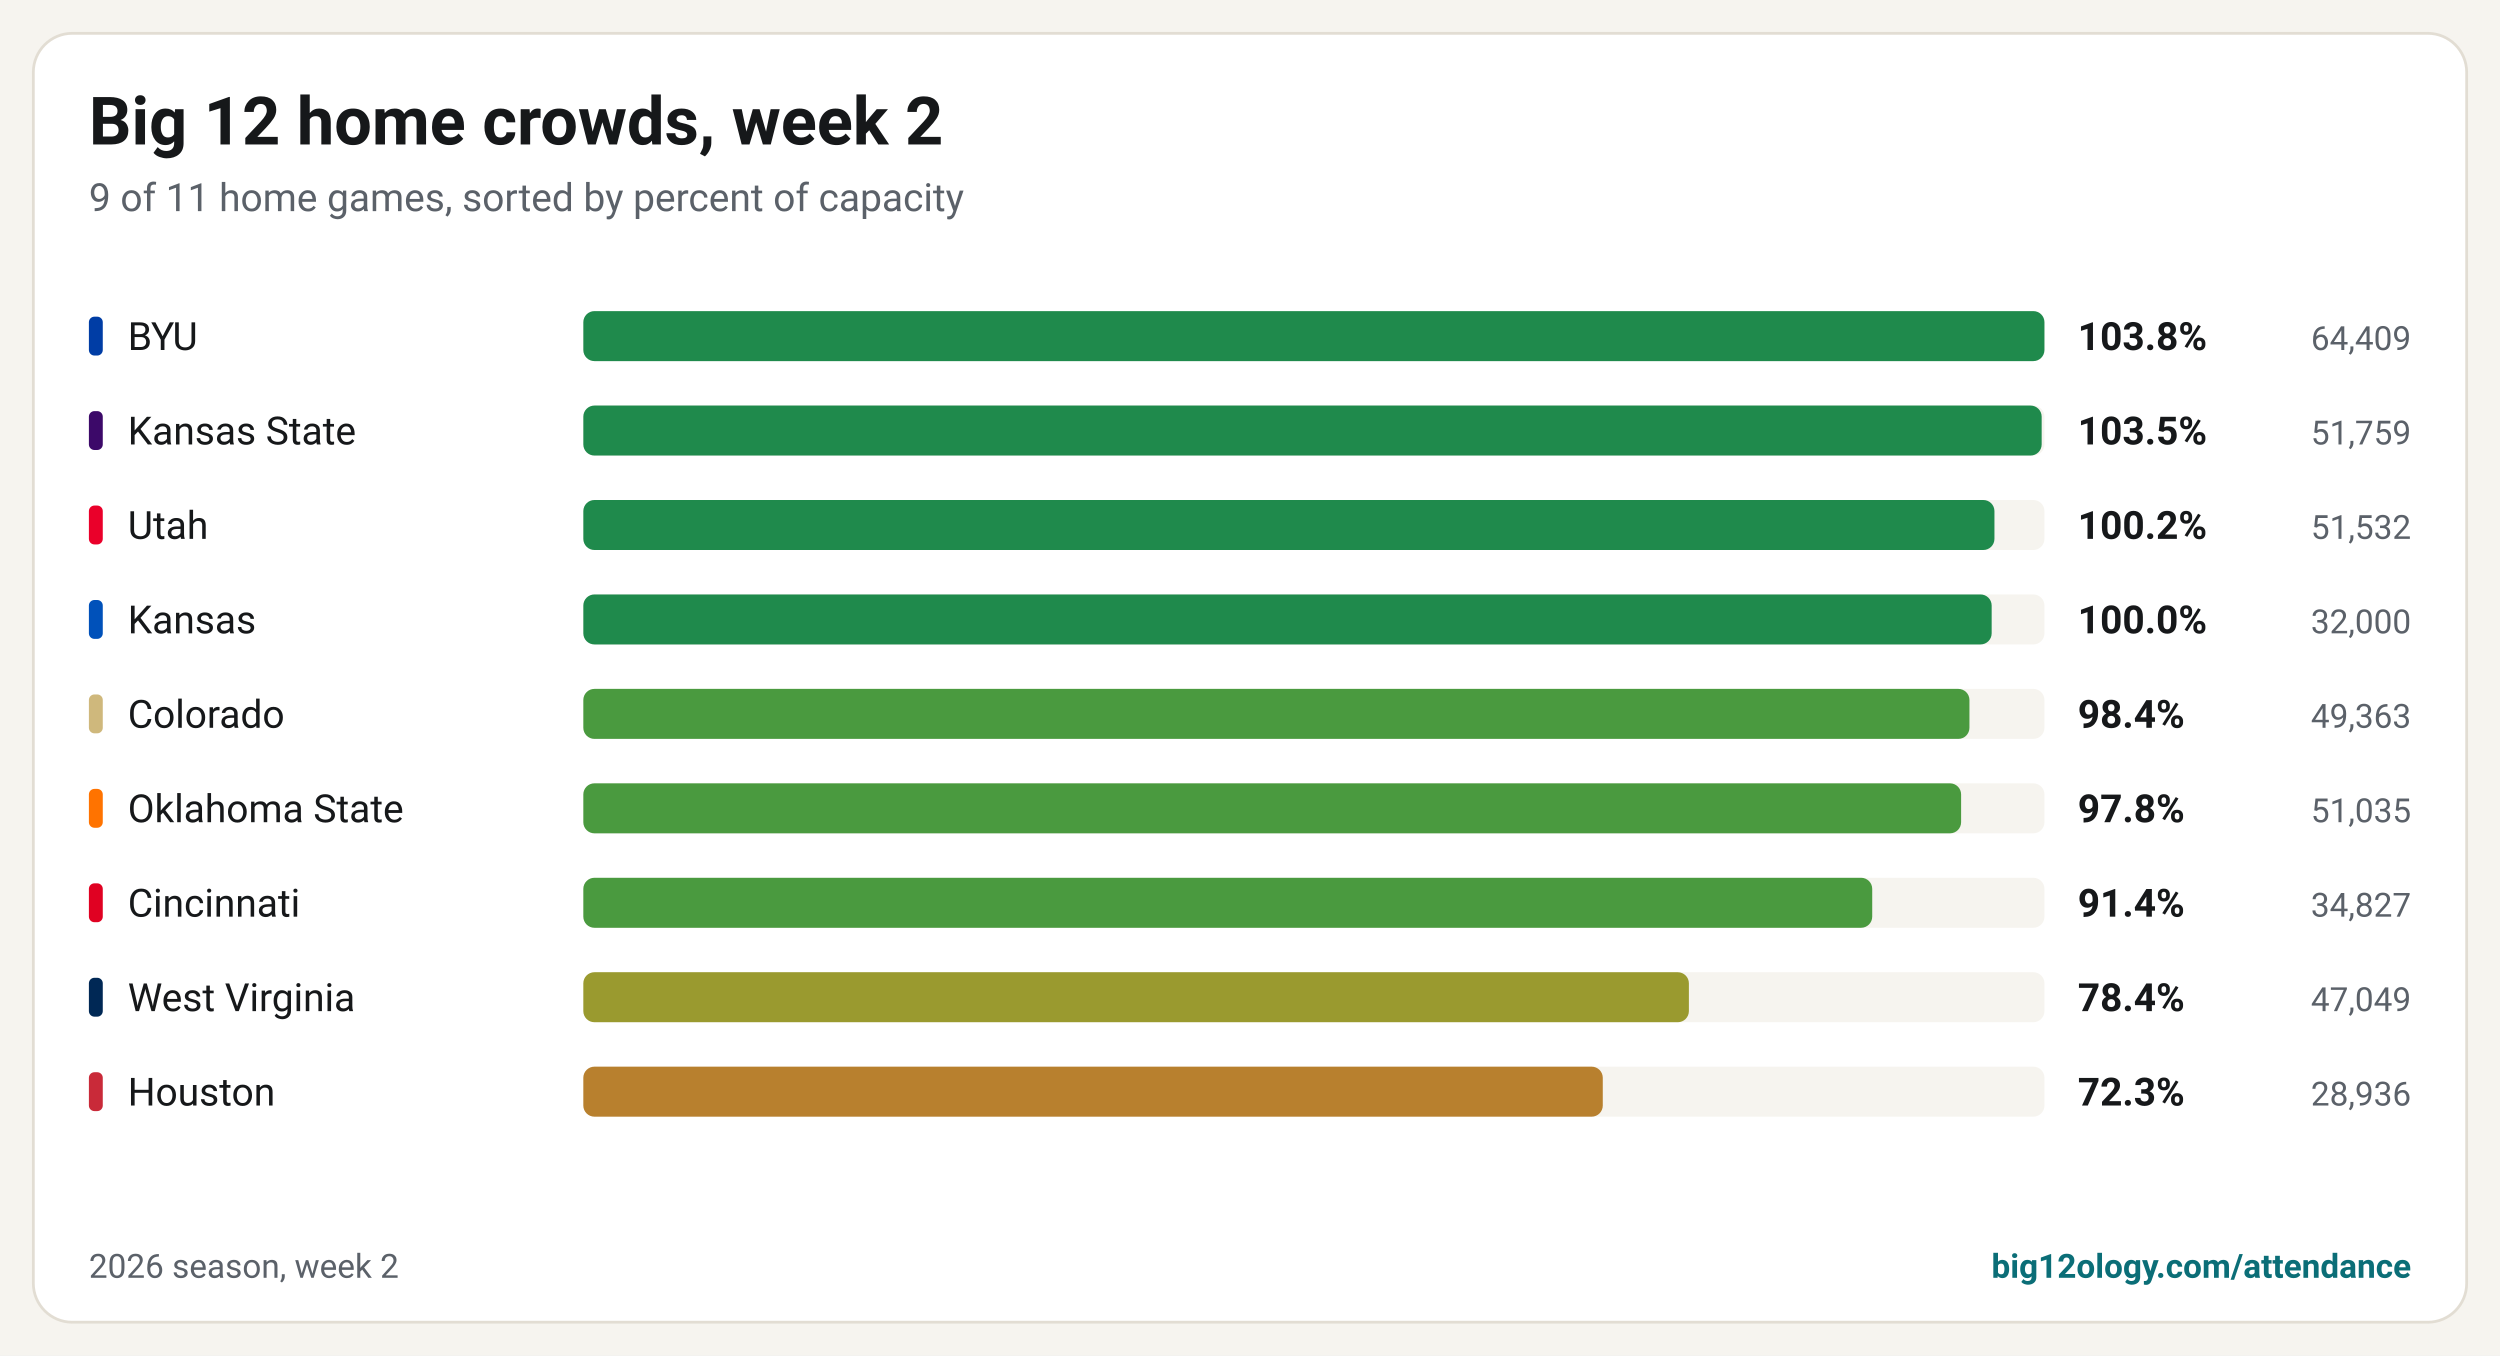
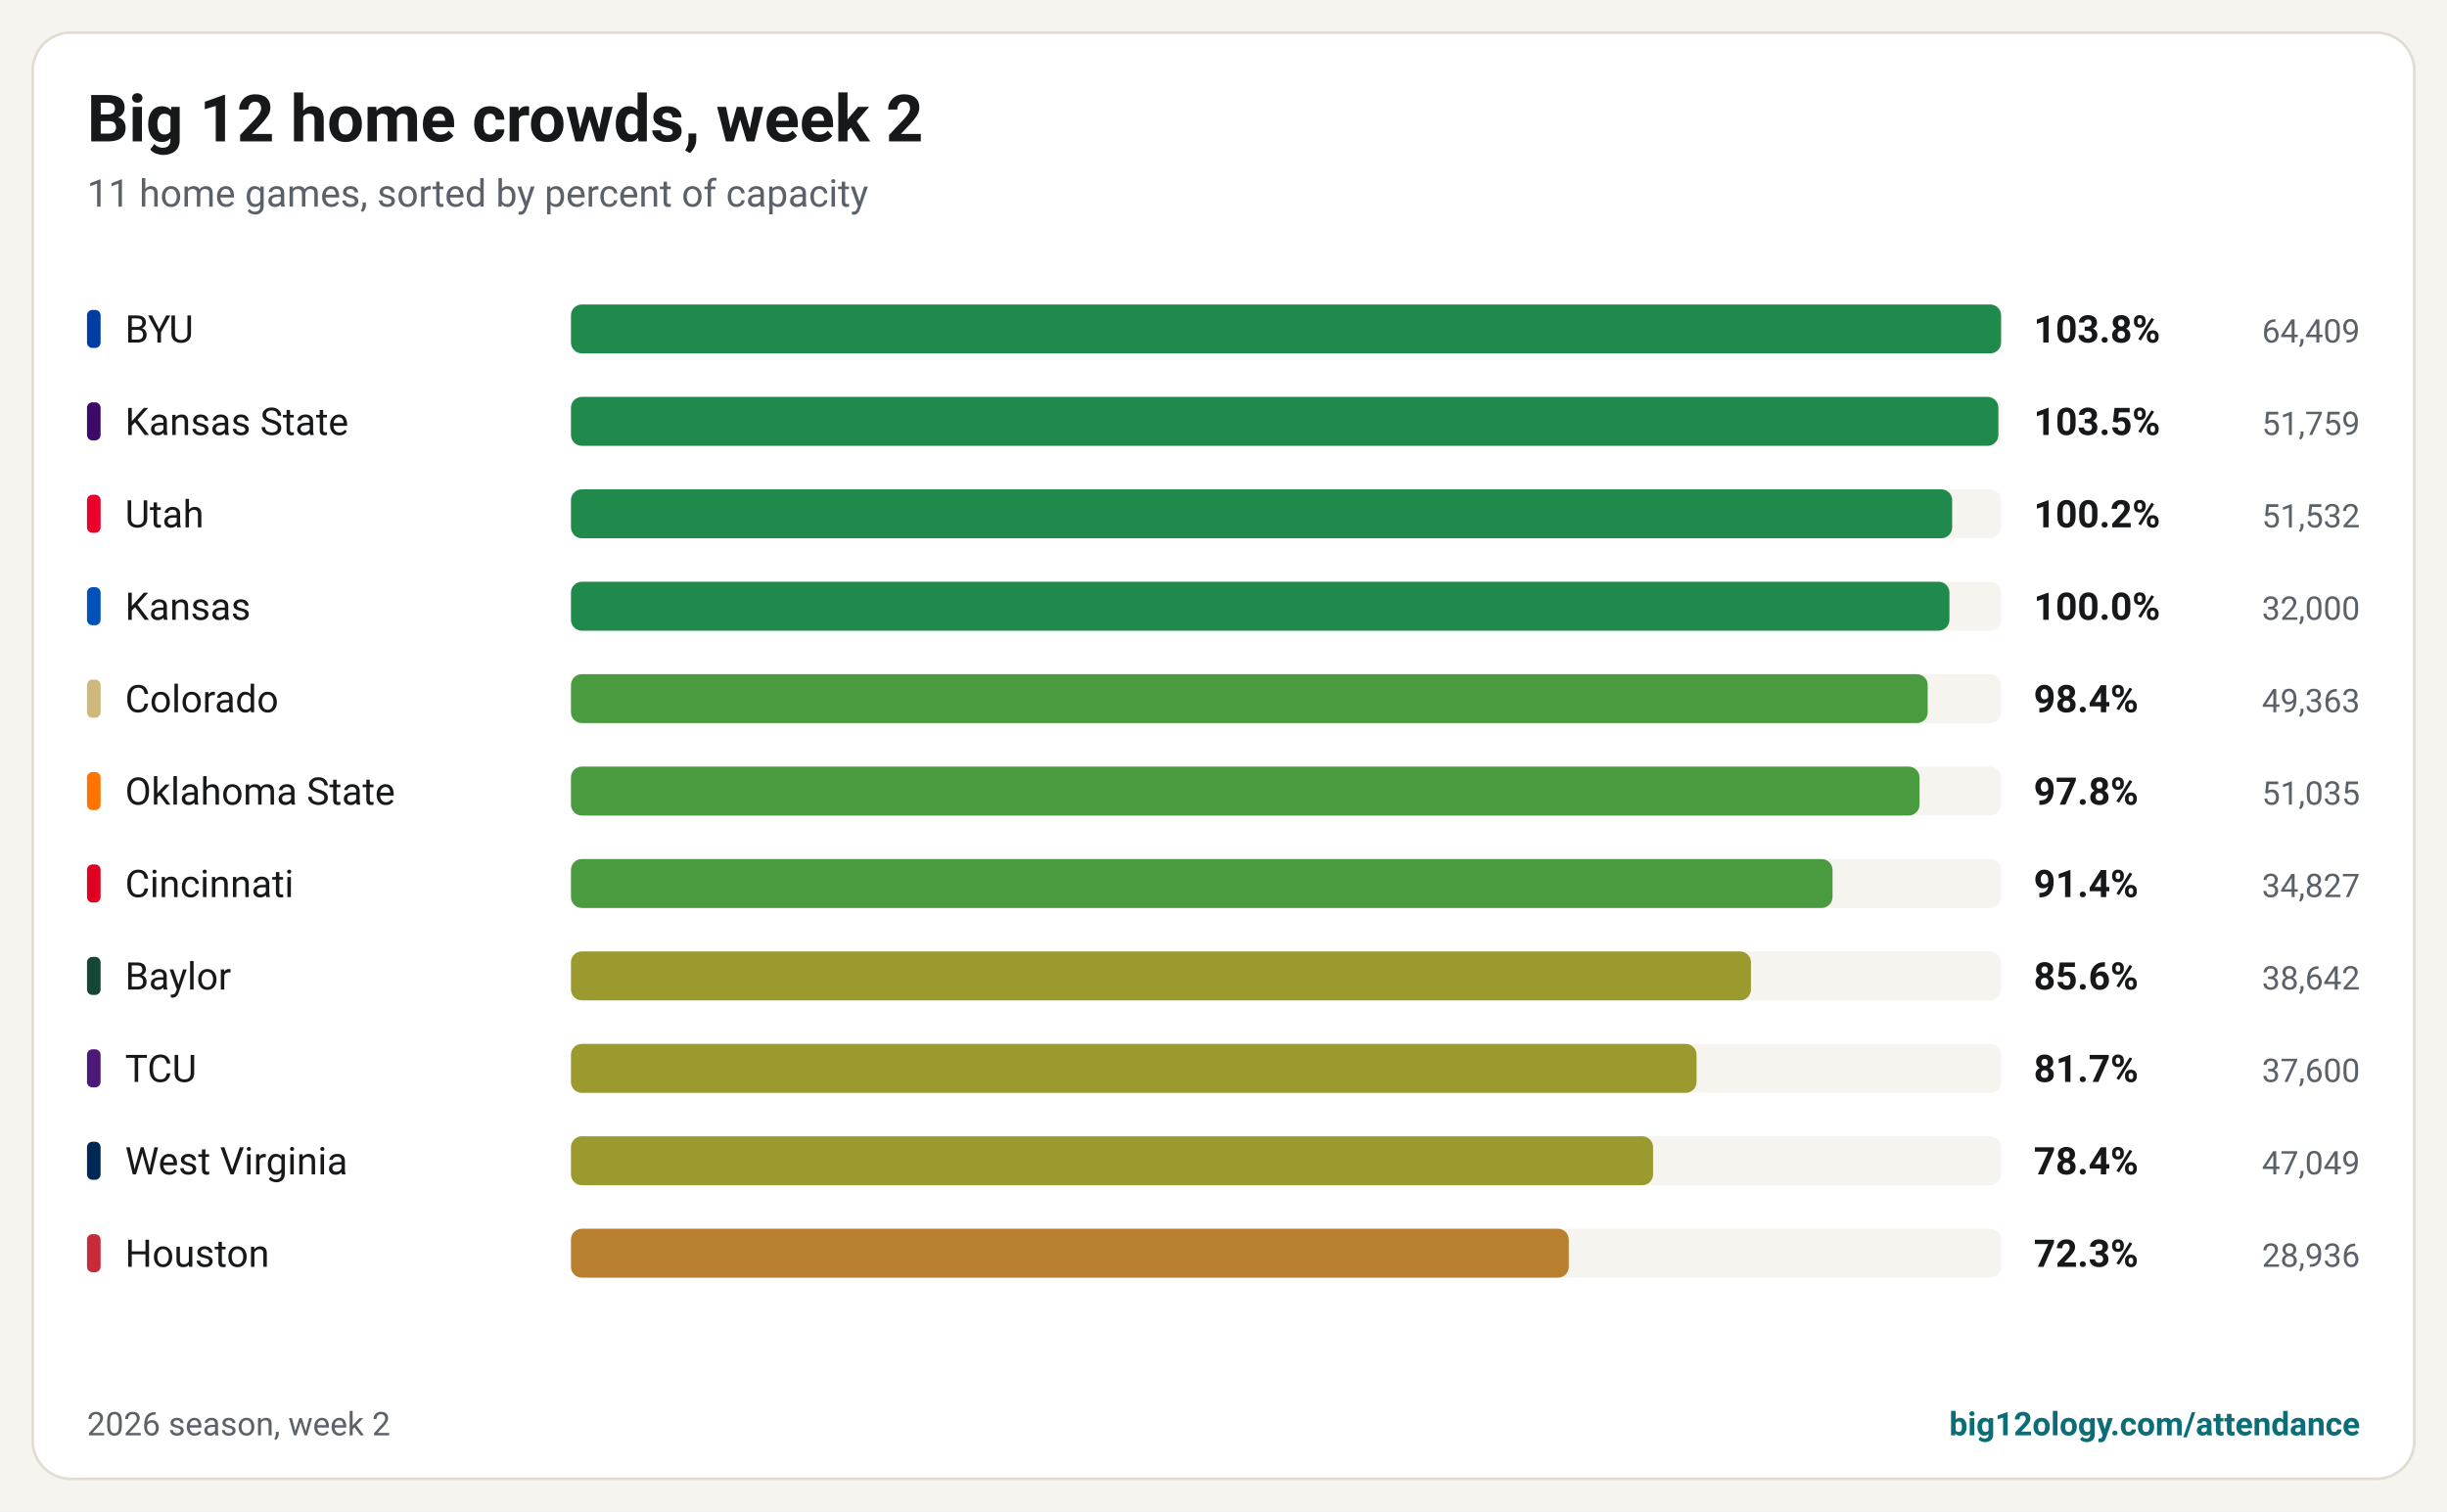
- <svg xmlns="http://www.w3.org/2000/svg" width="900" height="488" viewBox="0 0 900 488" role="img" aria-label="Big 12 home crowds, week 2. 9 of 11 home games, sorted by percent of capacity">
-   <rect width="900" height="488" fill="#f6f4ef" />
-   <rect x="12" y="12" width="876" height="464" rx="14" fill="#ffffff" stroke="#e2ddd3" />
+ <svg xmlns="http://www.w3.org/2000/svg" width="900" height="556" viewBox="0 0 900 556" role="img" aria-label="Big 12 home crowds, week 2. 11 home games, sorted by percent of capacity">
+   <rect width="900" height="556" fill="#f6f4ef" />
+   <rect x="12" y="12" width="876" height="532" rx="14" fill="#ffffff" stroke="#e2ddd3" />
  <text x="32" y="52" font-family="-apple-system, BlinkMacSystemFont, 'Segoe UI', Roboto, Helvetica, Arial, sans-serif" font-size="24" font-weight="700" fill="#16181A">Big 12 home crowds, week 2</text>
-   <text x="32" y="76" font-family="-apple-system, BlinkMacSystemFont, 'Segoe UI', Roboto, Helvetica, Arial, sans-serif" font-size="14" fill="#5b6169">9 of 11 home games, sorted by percent of capacity</text>
+   <text x="32" y="76" font-family="-apple-system, BlinkMacSystemFont, 'Segoe UI', Roboto, Helvetica, Arial, sans-serif" font-size="14" fill="#5b6169">11 home games, sorted by percent of capacity</text>
  <rect x="32" y="114" width="5" height="14" rx="2" fill="#003da5" />
  <text x="46" y="126" font-family="-apple-system, BlinkMacSystemFont, 'Segoe UI', Roboto, Helvetica, Arial, sans-serif" font-size="14" fill="#16181A">BYU</text>
  <rect x="210" y="112" width="526" height="18" rx="4" fill="#f6f4ef" />
  <rect x="210" y="112" width="526" height="18" rx="4" fill="#1f8a4c" />
  <text x="748" y="126" font-family="-apple-system, BlinkMacSystemFont, 'Segoe UI', Roboto, Helvetica, Arial, sans-serif" font-size="14" font-weight="700" fill="#16181A">103.8%</text>
  <text x="868" y="126" font-family="-apple-system, BlinkMacSystemFont, 'Segoe UI', Roboto, Helvetica, Arial, sans-serif" font-size="12" fill="#5b6169" text-anchor="end">64,409</text>
  <rect x="32" y="148" width="5" height="14" rx="2" fill="#3c0969" />
  <text x="46" y="160" font-family="-apple-system, BlinkMacSystemFont, 'Segoe UI', Roboto, Helvetica, Arial, sans-serif" font-size="14" fill="#16181A">Kansas State</text>
  <rect x="210" y="146" width="526" height="18" rx="4" fill="#f6f4ef" />
  <rect x="210" y="146" width="525" height="18" rx="4" fill="#1f8a4c" />
  <text x="748" y="160" font-family="-apple-system, BlinkMacSystemFont, 'Segoe UI', Roboto, Helvetica, Arial, sans-serif" font-size="14" font-weight="700" fill="#16181A">103.5%</text>
  <text x="868" y="160" font-family="-apple-system, BlinkMacSystemFont, 'Segoe UI', Roboto, Helvetica, Arial, sans-serif" font-size="12" fill="#5b6169" text-anchor="end">51,759</text>
  <rect x="32" y="182" width="5" height="14" rx="2" fill="#ea002a" />
  <text x="46" y="194" font-family="-apple-system, BlinkMacSystemFont, 'Segoe UI', Roboto, Helvetica, Arial, sans-serif" font-size="14" fill="#16181A">Utah</text>
  <rect x="210" y="180" width="526" height="18" rx="4" fill="#f6f4ef" />
  <rect x="210" y="180" width="508" height="18" rx="4" fill="#1f8a4c" />
  <text x="748" y="194" font-family="-apple-system, BlinkMacSystemFont, 'Segoe UI', Roboto, Helvetica, Arial, sans-serif" font-size="14" font-weight="700" fill="#16181A">100.2%</text>
  <text x="868" y="194" font-family="-apple-system, BlinkMacSystemFont, 'Segoe UI', Roboto, Helvetica, Arial, sans-serif" font-size="12" fill="#5b6169" text-anchor="end">51,532</text>
  <rect x="32" y="216" width="5" height="14" rx="2" fill="#0051ba" />
  <text x="46" y="228" font-family="-apple-system, BlinkMacSystemFont, 'Segoe UI', Roboto, Helvetica, Arial, sans-serif" font-size="14" fill="#16181A">Kansas</text>
  <rect x="210" y="214" width="526" height="18" rx="4" fill="#f6f4ef" />
  <rect x="210" y="214" width="507" height="18" rx="4" fill="#1f8a4c" />
  <text x="748" y="228" font-family="-apple-system, BlinkMacSystemFont, 'Segoe UI', Roboto, Helvetica, Arial, sans-serif" font-size="14" font-weight="700" fill="#16181A">100.0%</text>
  <text x="868" y="228" font-family="-apple-system, BlinkMacSystemFont, 'Segoe UI', Roboto, Helvetica, Arial, sans-serif" font-size="12" fill="#5b6169" text-anchor="end">32,000</text>
  <rect x="32" y="250" width="5" height="14" rx="2" fill="#cfb87c" />
  <text x="46" y="262" font-family="-apple-system, BlinkMacSystemFont, 'Segoe UI', Roboto, Helvetica, Arial, sans-serif" font-size="14" fill="#16181A">Colorado</text>
  <rect x="210" y="248" width="526" height="18" rx="4" fill="#f6f4ef" />
  <rect x="210" y="248" width="499" height="18" rx="4" fill="#4a9a3f" />
  <text x="748" y="262" font-family="-apple-system, BlinkMacSystemFont, 'Segoe UI', Roboto, Helvetica, Arial, sans-serif" font-size="14" font-weight="700" fill="#16181A">98.4%</text>
  <text x="868" y="262" font-family="-apple-system, BlinkMacSystemFont, 'Segoe UI', Roboto, Helvetica, Arial, sans-serif" font-size="12" fill="#5b6169" text-anchor="end">49,363</text>
  <rect x="32" y="284" width="5" height="14" rx="2" fill="#ff7300" />
  <text x="46" y="296" font-family="-apple-system, BlinkMacSystemFont, 'Segoe UI', Roboto, Helvetica, Arial, sans-serif" font-size="14" fill="#16181A">Oklahoma State</text>
  <rect x="210" y="282" width="526" height="18" rx="4" fill="#f6f4ef" />
  <rect x="210" y="282" width="496" height="18" rx="4" fill="#4a9a3f" />
  <text x="748" y="296" font-family="-apple-system, BlinkMacSystemFont, 'Segoe UI', Roboto, Helvetica, Arial, sans-serif" font-size="14" font-weight="700" fill="#16181A">97.8%</text>
  <text x="868" y="296" font-family="-apple-system, BlinkMacSystemFont, 'Segoe UI', Roboto, Helvetica, Arial, sans-serif" font-size="12" fill="#5b6169" text-anchor="end">51,035</text>
  <rect x="32" y="318" width="5" height="14" rx="2" fill="#e00122" />
  <text x="46" y="330" font-family="-apple-system, BlinkMacSystemFont, 'Segoe UI', Roboto, Helvetica, Arial, sans-serif" font-size="14" fill="#16181A">Cincinnati</text>
  <rect x="210" y="316" width="526" height="18" rx="4" fill="#f6f4ef" />
  <rect x="210" y="316" width="464" height="18" rx="4" fill="#4a9a3f" />
  <text x="748" y="330" font-family="-apple-system, BlinkMacSystemFont, 'Segoe UI', Roboto, Helvetica, Arial, sans-serif" font-size="14" font-weight="700" fill="#16181A">91.4%</text>
  <text x="868" y="330" font-family="-apple-system, BlinkMacSystemFont, 'Segoe UI', Roboto, Helvetica, Arial, sans-serif" font-size="12" fill="#5b6169" text-anchor="end">34,827</text>
-   <rect x="32" y="352" width="5" height="14" rx="2" fill="#002855" />
-   <text x="46" y="364" font-family="-apple-system, BlinkMacSystemFont, 'Segoe UI', Roboto, Helvetica, Arial, sans-serif" font-size="14" fill="#16181A">West Virginia</text>
+   <rect x="32" y="352" width="5" height="14" rx="2" fill="#154734" />
+   <text x="46" y="364" font-family="-apple-system, BlinkMacSystemFont, 'Segoe UI', Roboto, Helvetica, Arial, sans-serif" font-size="14" fill="#16181A">Baylor</text>
  <rect x="210" y="350" width="526" height="18" rx="4" fill="#f6f4ef" />
-   <rect x="210" y="350" width="398" height="18" rx="4" fill="#9a9a2f" />
-   <text x="748" y="364" font-family="-apple-system, BlinkMacSystemFont, 'Segoe UI', Roboto, Helvetica, Arial, sans-serif" font-size="14" font-weight="700" fill="#16181A">78.4%</text>
-   <text x="868" y="364" font-family="-apple-system, BlinkMacSystemFont, 'Segoe UI', Roboto, Helvetica, Arial, sans-serif" font-size="12" fill="#5b6169" text-anchor="end">47,049</text>
-   <rect x="32" y="386" width="5" height="14" rx="2" fill="#c92a39" />
-   <text x="46" y="398" font-family="-apple-system, BlinkMacSystemFont, 'Segoe UI', Roboto, Helvetica, Arial, sans-serif" font-size="14" fill="#16181A">Houston</text>
+   <rect x="210" y="350" width="434" height="18" rx="4" fill="#9a9a2f" />
+   <text x="748" y="364" font-family="-apple-system, BlinkMacSystemFont, 'Segoe UI', Roboto, Helvetica, Arial, sans-serif" font-size="14" font-weight="700" fill="#16181A">85.6%</text>
+   <text x="868" y="364" font-family="-apple-system, BlinkMacSystemFont, 'Segoe UI', Roboto, Helvetica, Arial, sans-serif" font-size="12" fill="#5b6169" text-anchor="end">38,642</text>
+   <rect x="32" y="386" width="5" height="14" rx="2" fill="#4d1979" />
+   <text x="46" y="398" font-family="-apple-system, BlinkMacSystemFont, 'Segoe UI', Roboto, Helvetica, Arial, sans-serif" font-size="14" fill="#16181A">TCU</text>
  <rect x="210" y="384" width="526" height="18" rx="4" fill="#f6f4ef" />
-   <rect x="210" y="384" width="367" height="18" rx="4" fill="#b8802e" />
-   <text x="748" y="398" font-family="-apple-system, BlinkMacSystemFont, 'Segoe UI', Roboto, Helvetica, Arial, sans-serif" font-size="14" font-weight="700" fill="#16181A">72.3%</text>
-   <text x="868" y="398" font-family="-apple-system, BlinkMacSystemFont, 'Segoe UI', Roboto, Helvetica, Arial, sans-serif" font-size="12" fill="#5b6169" text-anchor="end">28,936</text>
-   <text x="32" y="460" font-family="-apple-system, BlinkMacSystemFont, 'Segoe UI', Roboto, Helvetica, Arial, sans-serif" font-size="12" fill="#5b6169">2026 season, week 2</text>
-   <text x="868" y="460" font-family="-apple-system, BlinkMacSystemFont, 'Segoe UI', Roboto, Helvetica, Arial, sans-serif" font-size="12" fill="#0B6E77" text-anchor="end" font-weight="600">big12ology.com/attendance</text>
+   <rect x="210" y="384" width="414" height="18" rx="4" fill="#9a9a2f" />
+   <text x="748" y="398" font-family="-apple-system, BlinkMacSystemFont, 'Segoe UI', Roboto, Helvetica, Arial, sans-serif" font-size="14" font-weight="700" fill="#16181A">81.7%</text>
+   <text x="868" y="398" font-family="-apple-system, BlinkMacSystemFont, 'Segoe UI', Roboto, Helvetica, Arial, sans-serif" font-size="12" fill="#5b6169" text-anchor="end">37,600</text>
+   <rect x="32" y="420" width="5" height="14" rx="2" fill="#002855" />
+   <text x="46" y="432" font-family="-apple-system, BlinkMacSystemFont, 'Segoe UI', Roboto, Helvetica, Arial, sans-serif" font-size="14" fill="#16181A">West Virginia</text>
+   <rect x="210" y="418" width="526" height="18" rx="4" fill="#f6f4ef" />
+   <rect x="210" y="418" width="398" height="18" rx="4" fill="#9a9a2f" />
+   <text x="748" y="432" font-family="-apple-system, BlinkMacSystemFont, 'Segoe UI', Roboto, Helvetica, Arial, sans-serif" font-size="14" font-weight="700" fill="#16181A">78.4%</text>
+   <text x="868" y="432" font-family="-apple-system, BlinkMacSystemFont, 'Segoe UI', Roboto, Helvetica, Arial, sans-serif" font-size="12" fill="#5b6169" text-anchor="end">47,049</text>
+   <rect x="32" y="454" width="5" height="14" rx="2" fill="#c92a39" />
+   <text x="46" y="466" font-family="-apple-system, BlinkMacSystemFont, 'Segoe UI', Roboto, Helvetica, Arial, sans-serif" font-size="14" fill="#16181A">Houston</text>
+   <rect x="210" y="452" width="526" height="18" rx="4" fill="#f6f4ef" />
+   <rect x="210" y="452" width="367" height="18" rx="4" fill="#b8802e" />
+   <text x="748" y="466" font-family="-apple-system, BlinkMacSystemFont, 'Segoe UI', Roboto, Helvetica, Arial, sans-serif" font-size="14" font-weight="700" fill="#16181A">72.3%</text>
+   <text x="868" y="466" font-family="-apple-system, BlinkMacSystemFont, 'Segoe UI', Roboto, Helvetica, Arial, sans-serif" font-size="12" fill="#5b6169" text-anchor="end">28,936</text>
+   <text x="32" y="528" font-family="-apple-system, BlinkMacSystemFont, 'Segoe UI', Roboto, Helvetica, Arial, sans-serif" font-size="12" fill="#5b6169">2026 season, week 2</text>
+   <text x="868" y="528" font-family="-apple-system, BlinkMacSystemFont, 'Segoe UI', Roboto, Helvetica, Arial, sans-serif" font-size="12" fill="#0B6E77" text-anchor="end" font-weight="600">big12ology.com/attendance</text>
</svg>
